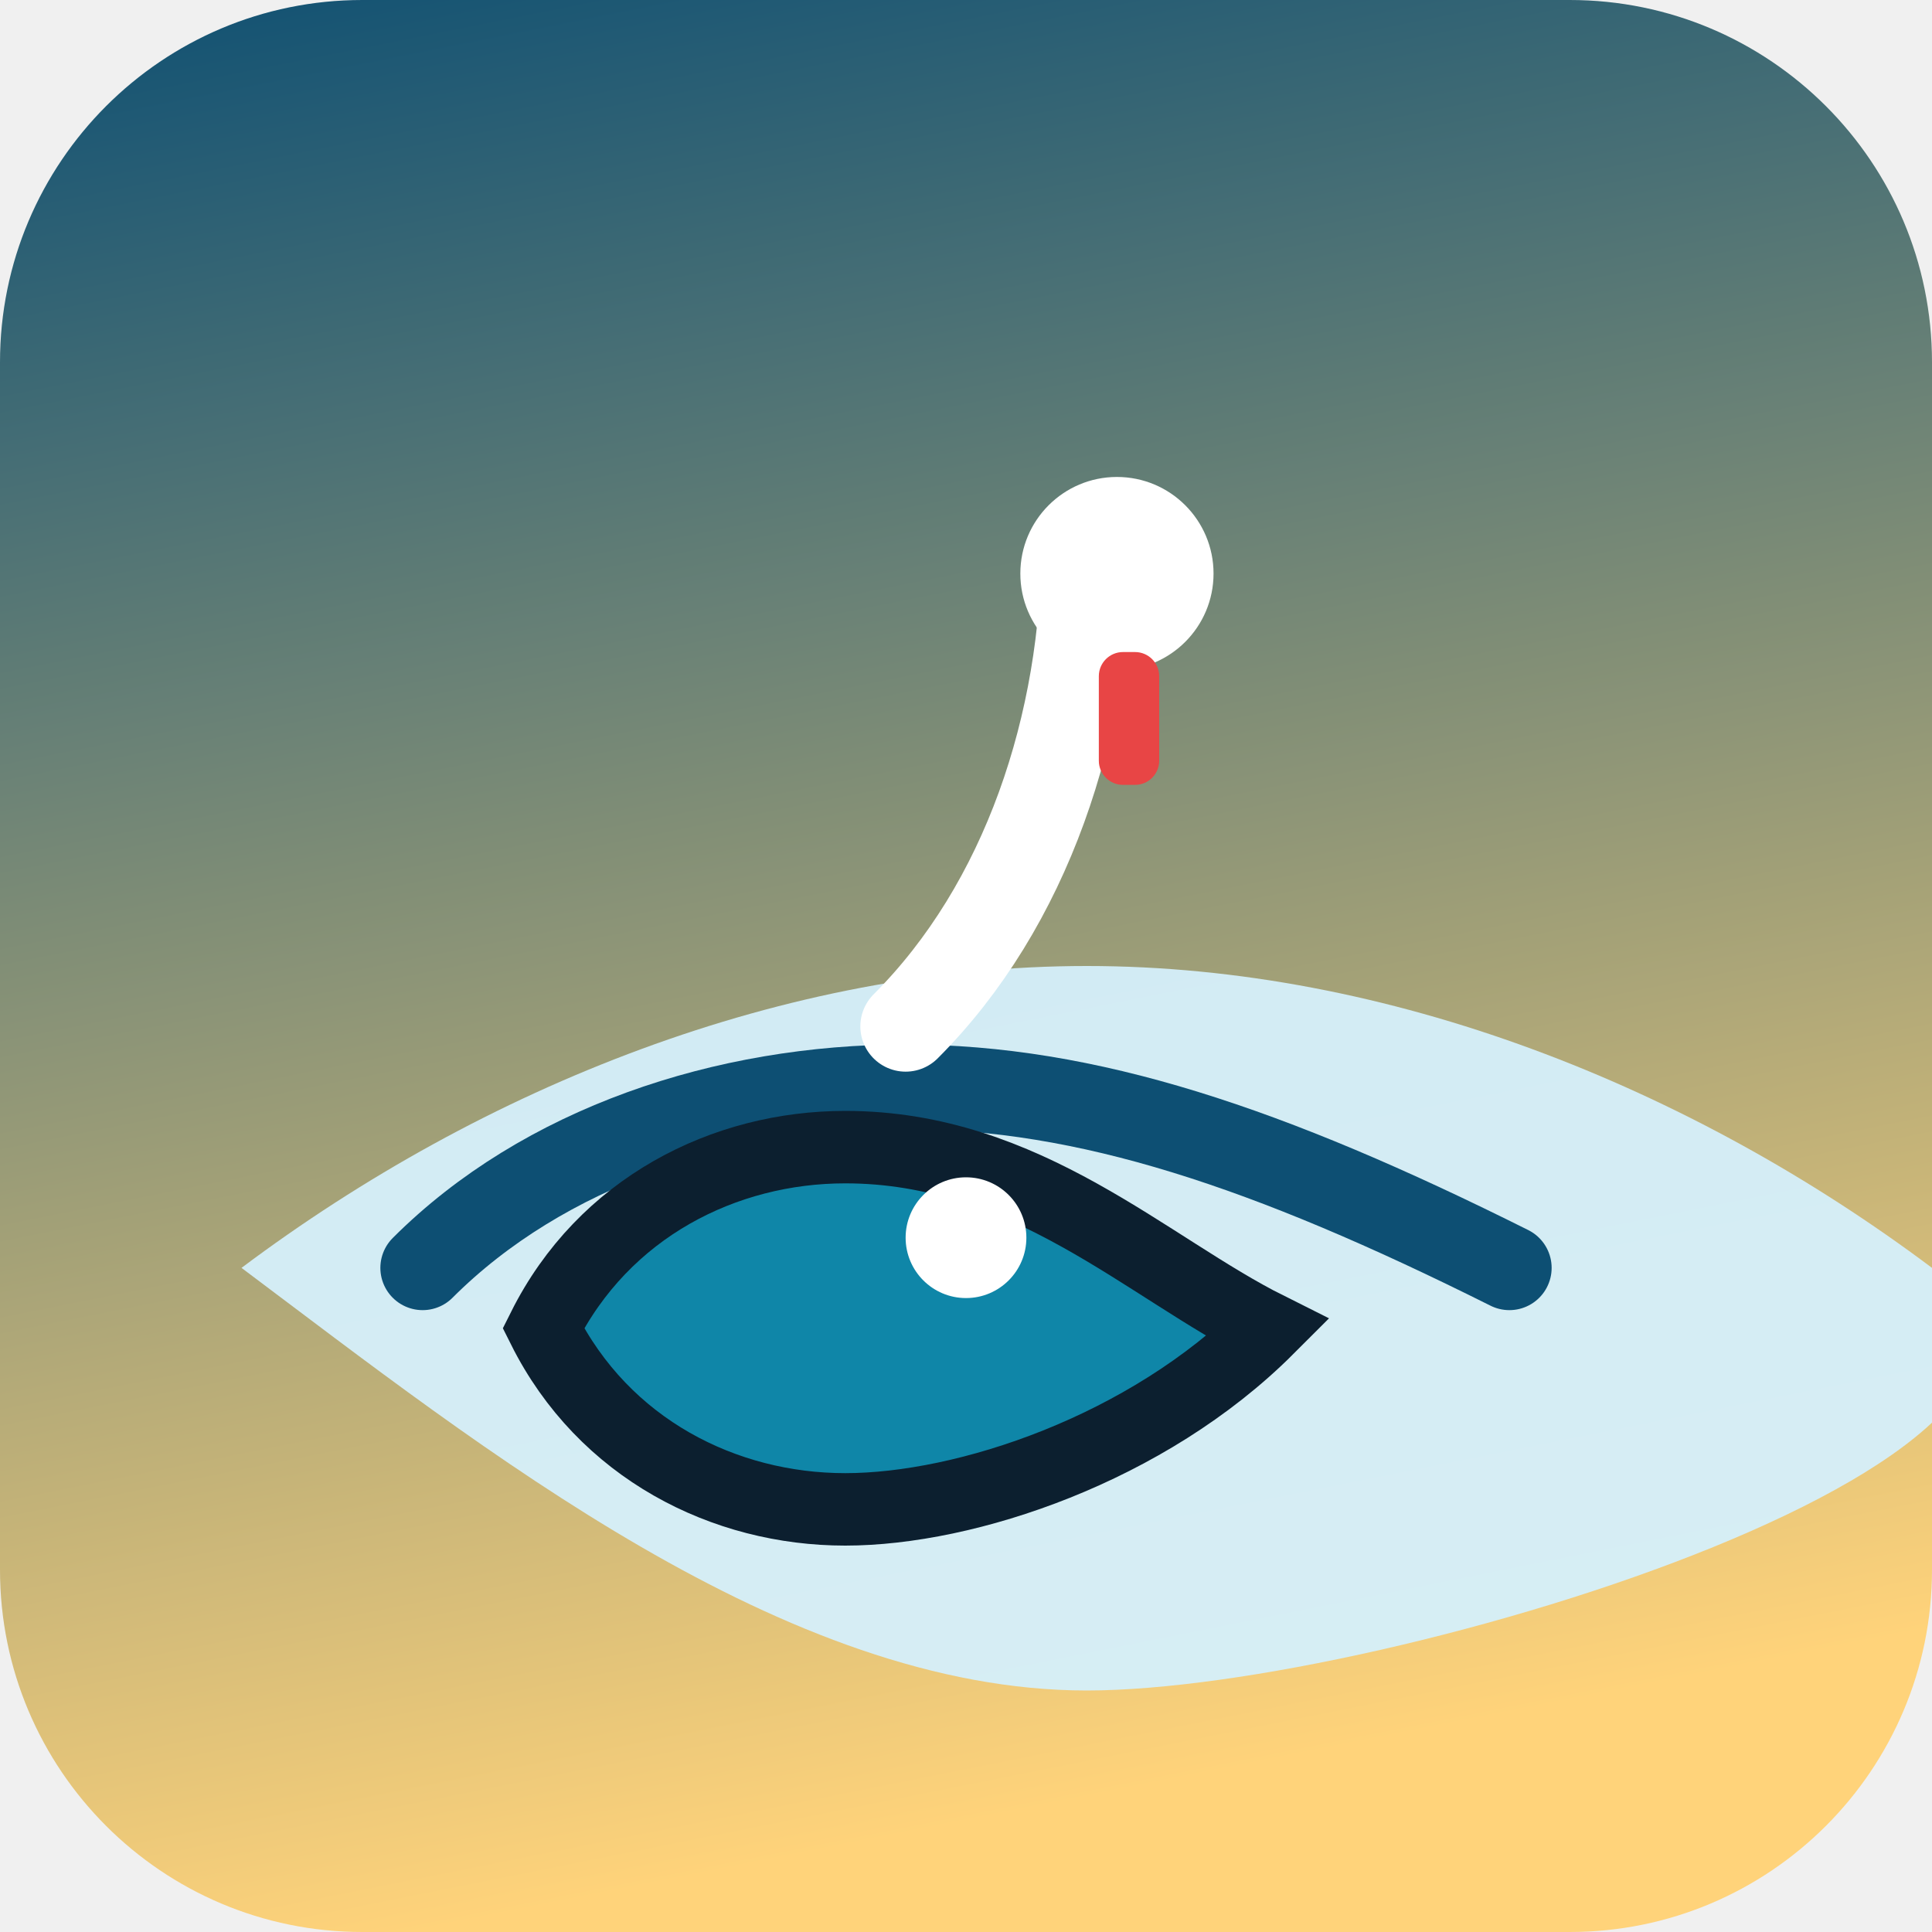
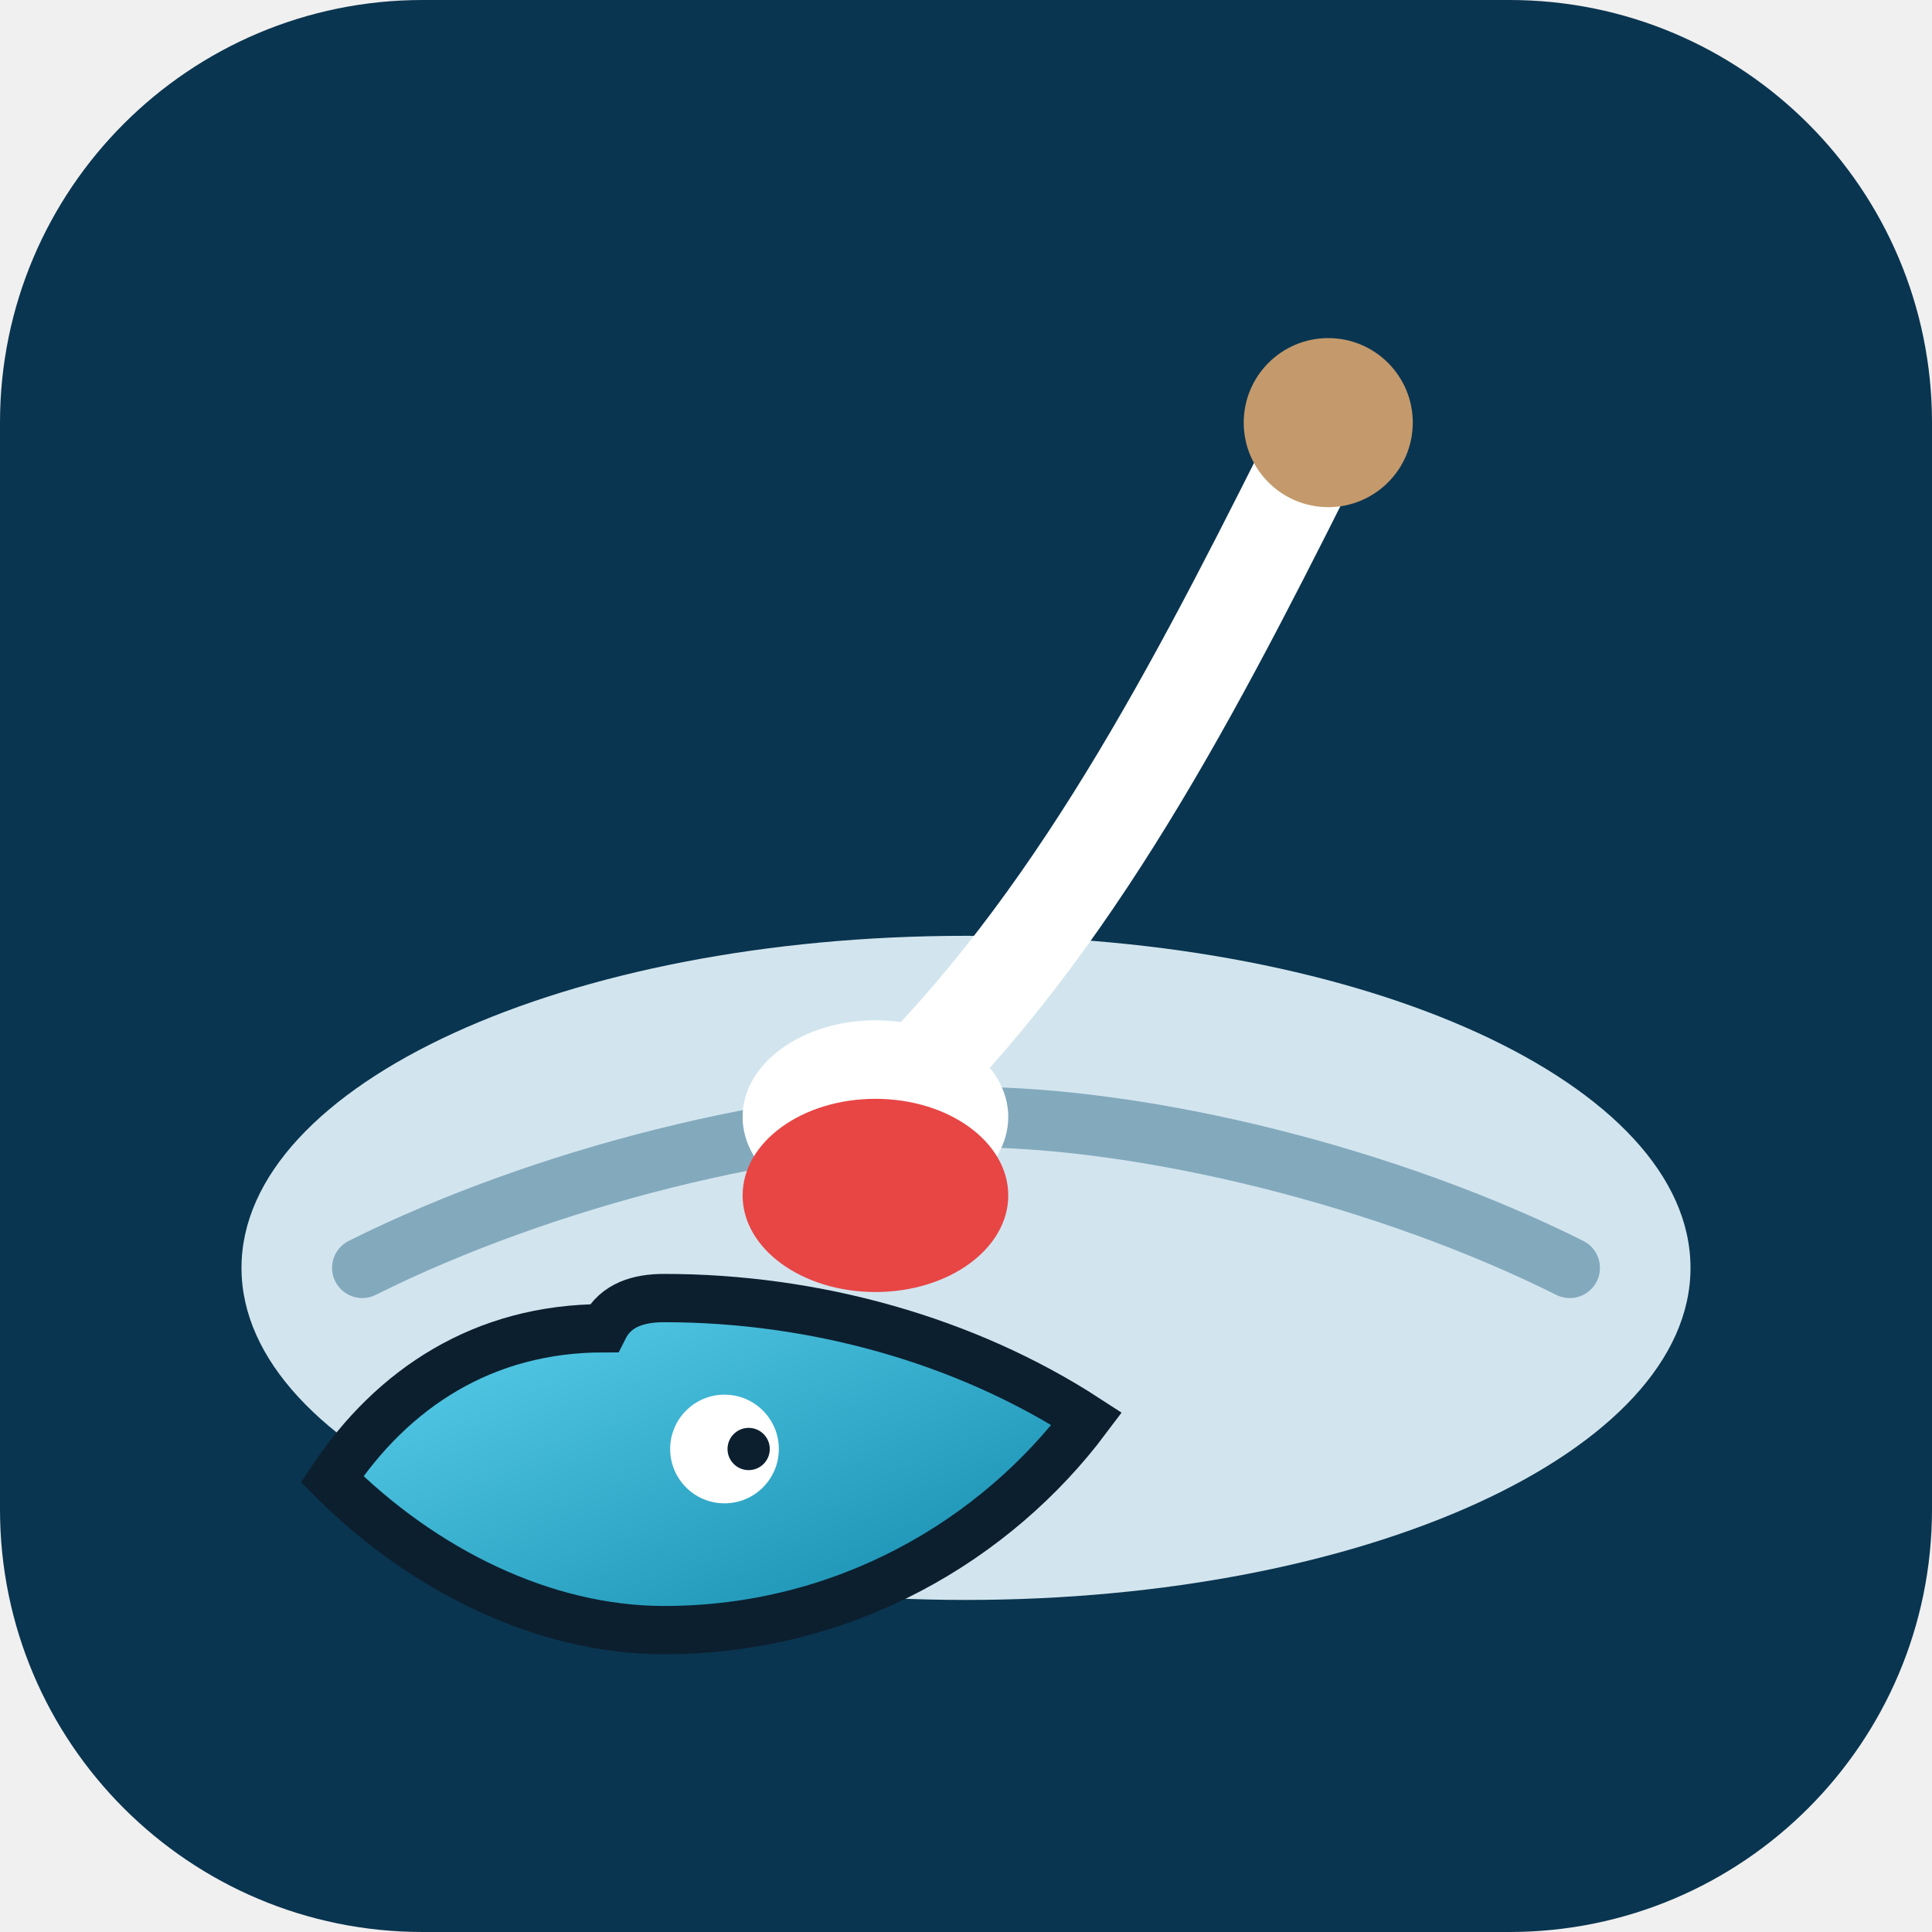
<svg xmlns="http://www.w3.org/2000/svg" viewBox="0 0 32 32" role="img" aria-label="Kaden VR Fishing Quest">
  <defs>
-     <linearGradient id="sky" x1="0" y1="0" x2="0.2" y2="1">
-       <stop offset="0%" stop-color="#0d4f73" />
-       <stop offset="100%" stop-color="#ffd37a" />
+     <linearGradient id="bg" x1="4" y1="2" x2="28" y2="30">
+       <stop offset="0%" stop-color="#0a3550" />
+       <stop offset="55%" stop-color="#0f86a8" />
+       <stop offset="100%" stop-color="#ffc96a" />
+     </linearGradient>
+     <linearGradient id="fish" x1="0" y1="0" x2="1" y2="1">
+       <stop offset="0%" stop-color="#5ed4f0" />
+       <stop offset="100%" stop-color="#0f86a8" />
    </linearGradient>
  </defs>
-   <rect width="32" height="32" rx="6" fill="url(#sky)" />
-   <path d="M4 21c4-3 9-5 14-5s10 2 14 5-9 7-14 7-10-4-14-7z" fill="#d5f0fa" fill-opacity=".95" />
-   <path d="M7 21c2-2 5-3 8-3s6 1 10 3" fill="none" stroke="#0d4f73" stroke-width="1.4" stroke-linecap="round" />
-   <path d="M18 9c0 3-1 6-3 8" fill="none" stroke="#fff" stroke-width="1.5" stroke-linecap="round" />
-   <path d="M14 19c-2 0-4 1-5 3 1 2 3 3 5 3 2 0 5-1 7-3-2-1-4-3-7-3z" fill="#0f86a8" stroke="#0c1f2f" stroke-width="1.2" />
-   <circle cx="16" cy="20.5" r="1" fill="#fff" />
-   <circle cx="18.5" cy="9.5" r="1.6" fill="#fff" />
-   <rect x="18.2" y="10.8" width="1" height="2.2" rx=".4" fill="#e84545" />
+   <rect width="32" height="32" rx="7" fill="url(#bg)" />
+   <ellipse cx="16" cy="21" rx="12" ry="5.5" fill="#e8f8ff" fill-opacity=".9" />
+   <path d="M6 21c3-1.5 7-2.5 10-2.5s7 1 10 2.5" fill="none" stroke="#0d4f73" stroke-width="1" stroke-linecap="round" opacity=".4" />
+   <path d="M22 7 C20 11 18 15 15 18" fill="none" stroke="#fff" stroke-width="1.6" stroke-linecap="round" />
+   <circle cx="22" cy="7" r="1.4" fill="#c49a6c" />
+   <ellipse cx="14.5" cy="18.5" rx="2.2" ry="1.6" fill="#fff" />
+   <ellipse cx="14.5" cy="19.8" rx="2.2" ry="1.6" fill="#e84545" />
+   <path d="M10 22 C8 22 6.5 23 5.5 24.5 C7 26 9 27 11 27 C14 27 16.5 25.5 18 23.5 C16 22.2 13.5 21.5 11 21.5 C10.6 21.5 10.2 21.6 10 22 Z" fill="url(#fish)" stroke="#0c1f2f" stroke-width=".8" />
+   <circle cx="12" cy="24" r=".9" fill="#fff" />
+   <circle cx="12.4" cy="24" r=".35" fill="#0c1f2f" />
</svg>
